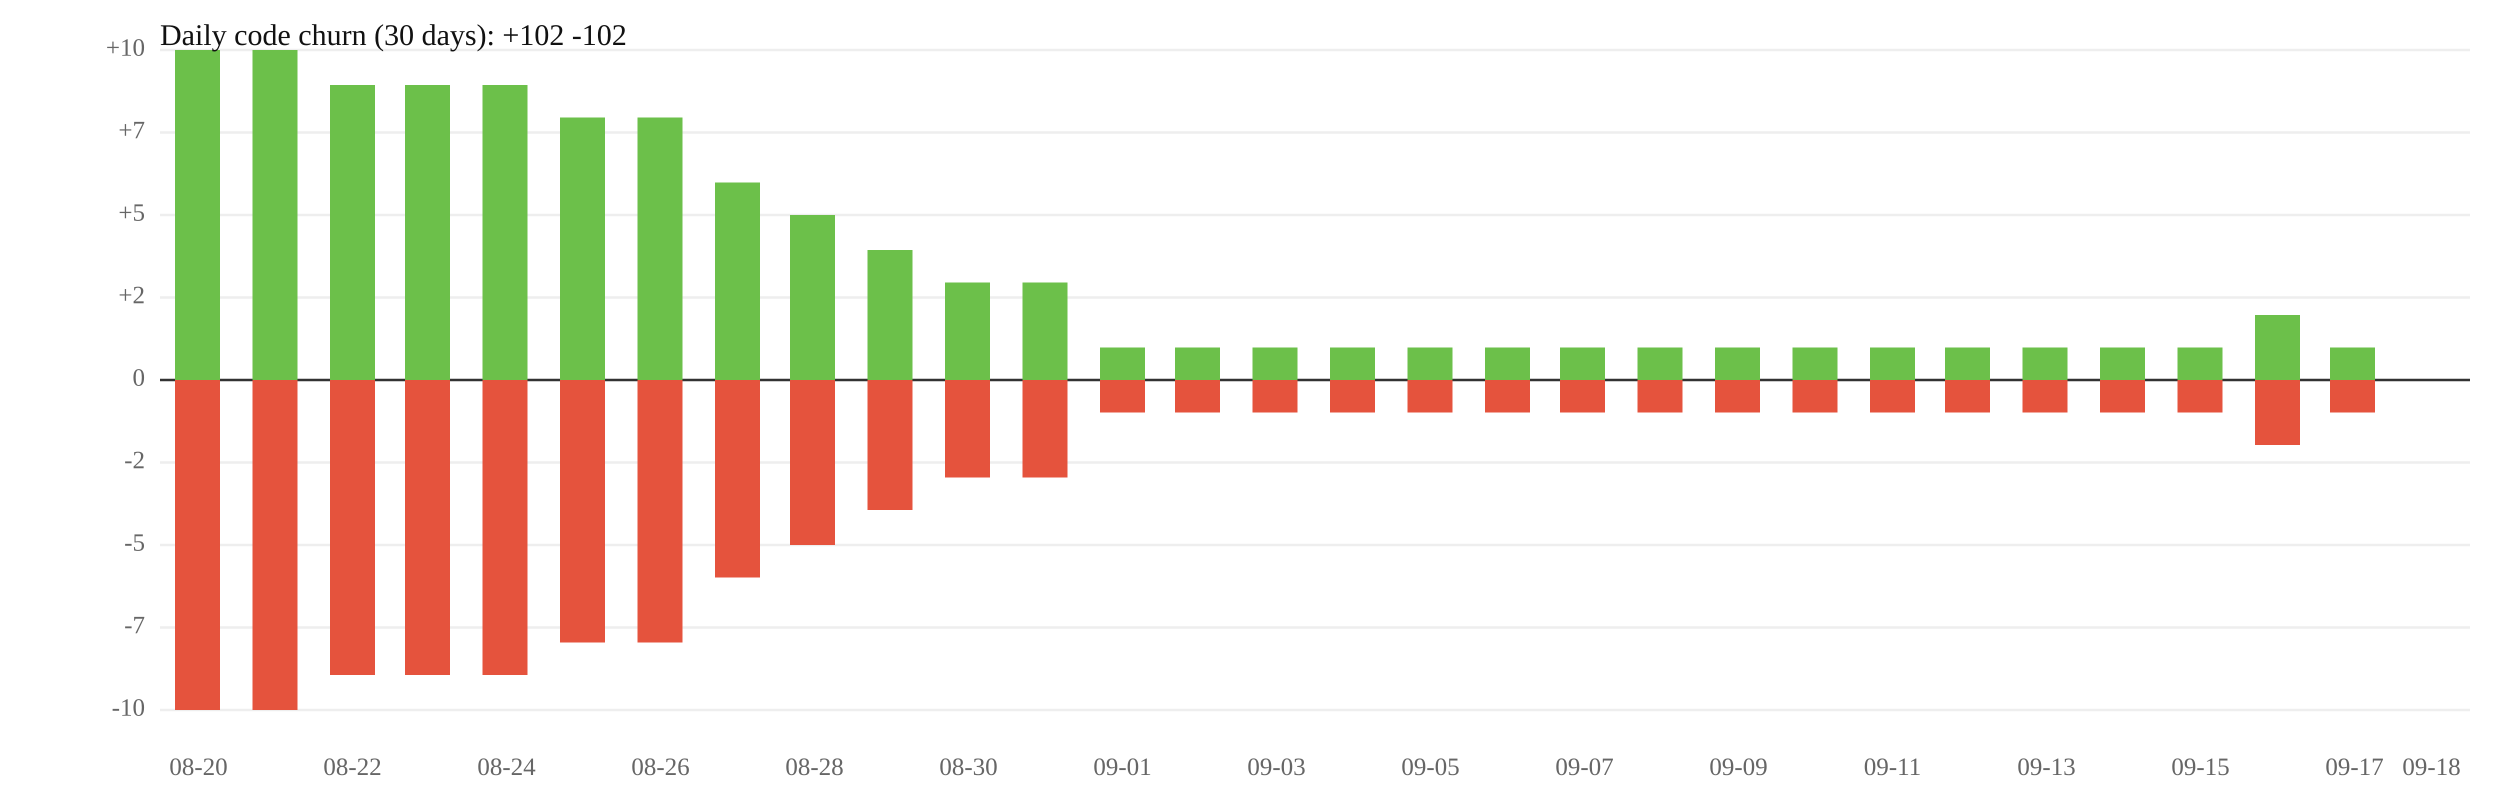
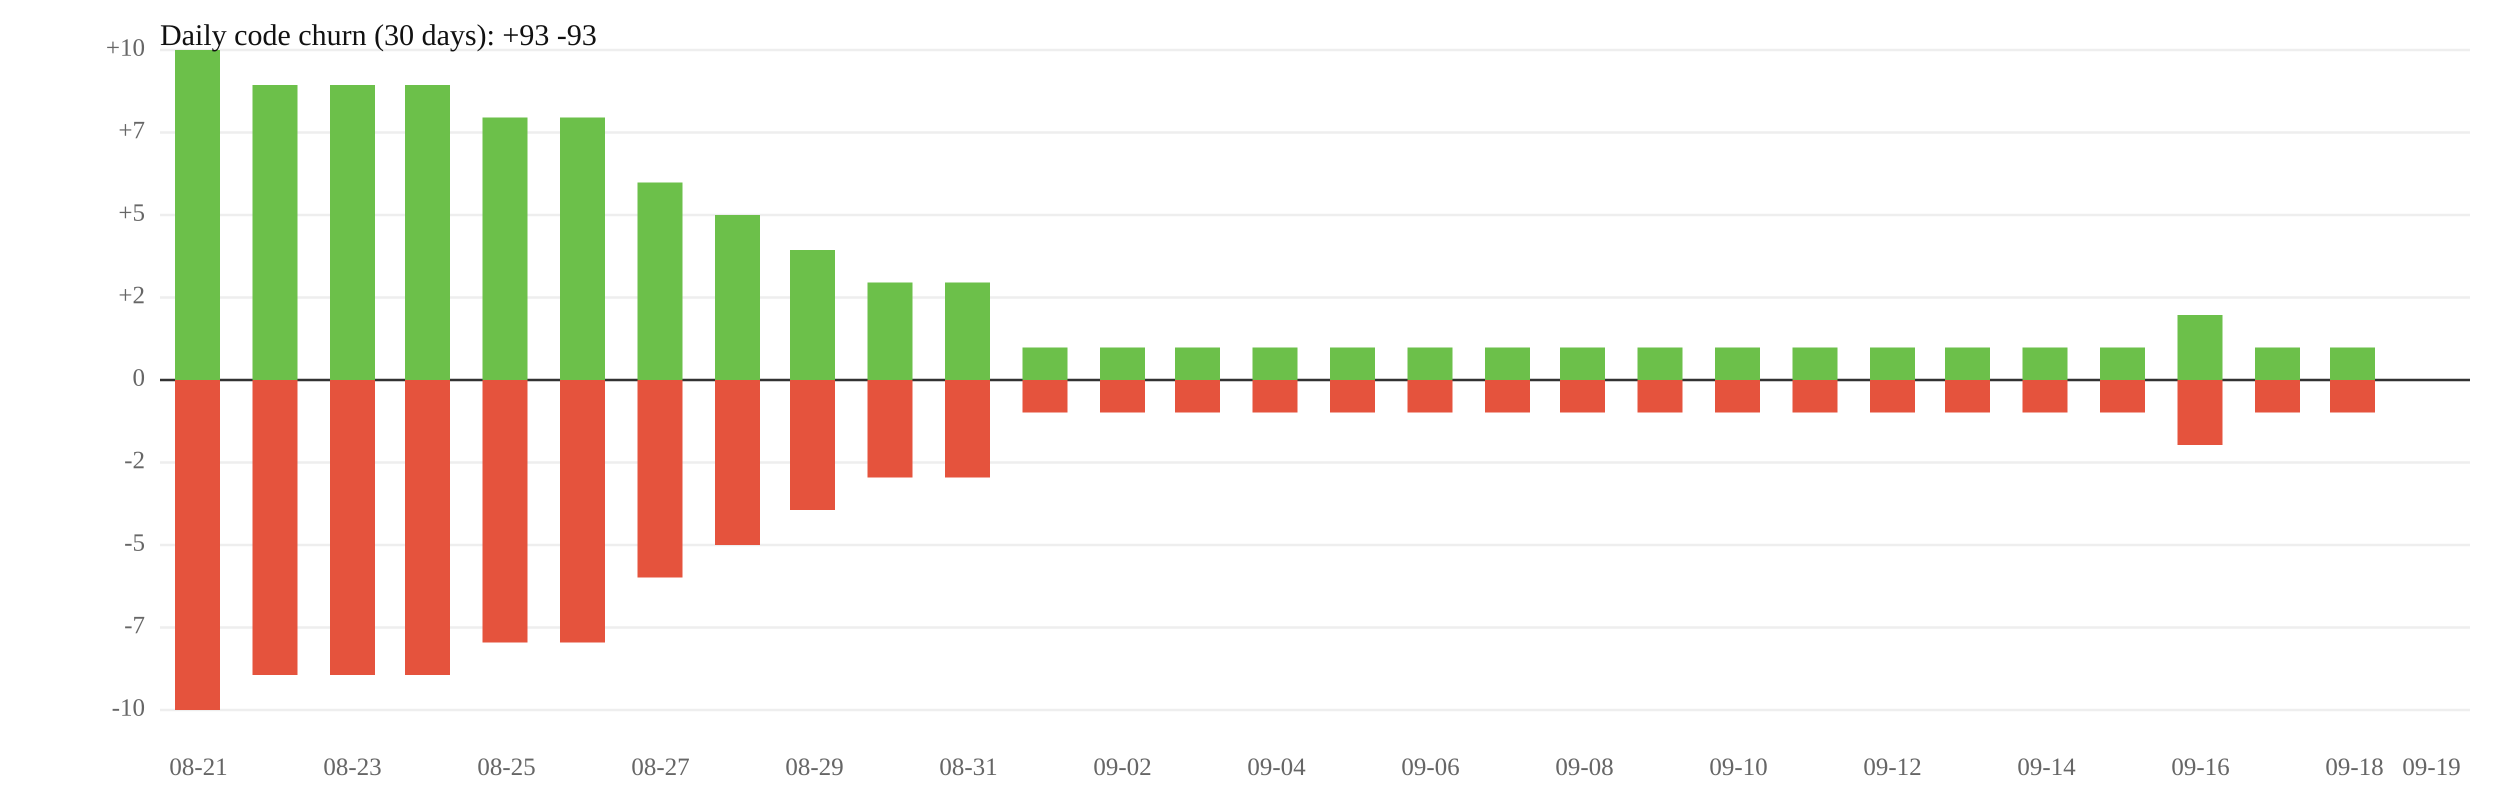
<svg xmlns="http://www.w3.org/2000/svg" width="1000" height="320" viewBox="0 0 1000 320">
  <rect width="100%" height="100%" fill="white" />
  <line x1="64" y1="119" x2="988" y2="119" stroke="#eee" />
  <line x1="64" y1="185" x2="988" y2="185" stroke="#eee" />
  <text x="58" y="119" font-size="10" text-anchor="end" dominant-baseline="middle" fill="#666">+2</text>
  <text x="58" y="185" font-size="10" text-anchor="end" dominant-baseline="middle" fill="#666">-2</text>
  <line x1="64" y1="86" x2="988" y2="86" stroke="#eee" />
  <line x1="64" y1="218" x2="988" y2="218" stroke="#eee" />
  <text x="58" y="86" font-size="10" text-anchor="end" dominant-baseline="middle" fill="#666">+5</text>
  <text x="58" y="218" font-size="10" text-anchor="end" dominant-baseline="middle" fill="#666">-5</text>
  <line x1="64" y1="53" x2="988" y2="53" stroke="#eee" />
  <line x1="64" y1="251" x2="988" y2="251" stroke="#eee" />
  <text x="58" y="53" font-size="10" text-anchor="end" dominant-baseline="middle" fill="#666">+7</text>
  <text x="58" y="251" font-size="10" text-anchor="end" dominant-baseline="middle" fill="#666">-7</text>
  <line x1="64" y1="20" x2="988" y2="20" stroke="#eee" />
  <line x1="64" y1="284" x2="988" y2="284" stroke="#eee" />
  <text x="58" y="20" font-size="10" text-anchor="end" dominant-baseline="middle" fill="#666">+10</text>
  <text x="58" y="284" font-size="10" text-anchor="end" dominant-baseline="middle" fill="#666">-10</text>
  <line x1="64" y1="152" x2="988" y2="152" stroke="#333" />
  <text x="58" y="152" font-size="10" text-anchor="end" dominant-baseline="middle" fill="#666">0</text>
  <rect x="70" y="20" width="18" height="132" fill="#6cc04a" />
  <rect x="70" y="152" width="18" height="132" fill="#e5533d" />
-   <rect x="101" y="20" width="18" height="132" fill="#6cc04a" />
-   <rect x="101" y="152" width="18" height="132" fill="#e5533d" />
+   <rect x="101" y="34" width="18" height="118" fill="#6cc04a" />
+   <rect x="101" y="152" width="18" height="118" fill="#e5533d" />
  <rect x="132" y="34" width="18" height="118" fill="#6cc04a" />
  <rect x="132" y="152" width="18" height="118" fill="#e5533d" />
  <rect x="162" y="34" width="18" height="118" fill="#6cc04a" />
  <rect x="162" y="152" width="18" height="118" fill="#e5533d" />
-   <rect x="193" y="34" width="18" height="118" fill="#6cc04a" />
-   <rect x="193" y="152" width="18" height="118" fill="#e5533d" />
+   <rect x="193" y="47" width="18" height="105" fill="#6cc04a" />
+   <rect x="193" y="152" width="18" height="105" fill="#e5533d" />
  <rect x="224" y="47" width="18" height="105" fill="#6cc04a" />
  <rect x="224" y="152" width="18" height="105" fill="#e5533d" />
-   <rect x="255" y="47" width="18" height="105" fill="#6cc04a" />
-   <rect x="255" y="152" width="18" height="105" fill="#e5533d" />
-   <rect x="286" y="73" width="18" height="79" fill="#6cc04a" />
-   <rect x="286" y="152" width="18" height="79" fill="#e5533d" />
-   <rect x="316" y="86" width="18" height="66" fill="#6cc04a" />
-   <rect x="316" y="152" width="18" height="66" fill="#e5533d" />
-   <rect x="347" y="100" width="18" height="52" fill="#6cc04a" />
-   <rect x="347" y="152" width="18" height="52" fill="#e5533d" />
+   <rect x="255" y="73" width="18" height="79" fill="#6cc04a" />
+   <rect x="255" y="152" width="18" height="79" fill="#e5533d" />
+   <rect x="286" y="86" width="18" height="66" fill="#6cc04a" />
+   <rect x="286" y="152" width="18" height="66" fill="#e5533d" />
+   <rect x="316" y="100" width="18" height="52" fill="#6cc04a" />
+   <rect x="316" y="152" width="18" height="52" fill="#e5533d" />
+   <rect x="347" y="113" width="18" height="39" fill="#6cc04a" />
+   <rect x="347" y="152" width="18" height="39" fill="#e5533d" />
  <rect x="378" y="113" width="18" height="39" fill="#6cc04a" />
  <rect x="378" y="152" width="18" height="39" fill="#e5533d" />
-   <rect x="409" y="113" width="18" height="39" fill="#6cc04a" />
-   <rect x="409" y="152" width="18" height="39" fill="#e5533d" />
+   <rect x="409" y="139" width="18" height="13" fill="#6cc04a" />
+   <rect x="409" y="152" width="18" height="13" fill="#e5533d" />
  <rect x="440" y="139" width="18" height="13" fill="#6cc04a" />
  <rect x="440" y="152" width="18" height="13" fill="#e5533d" />
  <rect x="470" y="139" width="18" height="13" fill="#6cc04a" />
  <rect x="470" y="152" width="18" height="13" fill="#e5533d" />
  <rect x="501" y="139" width="18" height="13" fill="#6cc04a" />
  <rect x="501" y="152" width="18" height="13" fill="#e5533d" />
  <rect x="532" y="139" width="18" height="13" fill="#6cc04a" />
  <rect x="532" y="152" width="18" height="13" fill="#e5533d" />
  <rect x="563" y="139" width="18" height="13" fill="#6cc04a" />
  <rect x="563" y="152" width="18" height="13" fill="#e5533d" />
  <rect x="594" y="139" width="18" height="13" fill="#6cc04a" />
  <rect x="594" y="152" width="18" height="13" fill="#e5533d" />
  <rect x="624" y="139" width="18" height="13" fill="#6cc04a" />
  <rect x="624" y="152" width="18" height="13" fill="#e5533d" />
  <rect x="655" y="139" width="18" height="13" fill="#6cc04a" />
  <rect x="655" y="152" width="18" height="13" fill="#e5533d" />
  <rect x="686" y="139" width="18" height="13" fill="#6cc04a" />
  <rect x="686" y="152" width="18" height="13" fill="#e5533d" />
  <rect x="717" y="139" width="18" height="13" fill="#6cc04a" />
  <rect x="717" y="152" width="18" height="13" fill="#e5533d" />
  <rect x="748" y="139" width="18" height="13" fill="#6cc04a" />
  <rect x="748" y="152" width="18" height="13" fill="#e5533d" />
  <rect x="778" y="139" width="18" height="13" fill="#6cc04a" />
  <rect x="778" y="152" width="18" height="13" fill="#e5533d" />
  <rect x="809" y="139" width="18" height="13" fill="#6cc04a" />
  <rect x="809" y="152" width="18" height="13" fill="#e5533d" />
  <rect x="840" y="139" width="18" height="13" fill="#6cc04a" />
  <rect x="840" y="152" width="18" height="13" fill="#e5533d" />
-   <rect x="871" y="139" width="18" height="13" fill="#6cc04a" />
-   <rect x="871" y="152" width="18" height="13" fill="#e5533d" />
-   <rect x="902" y="126" width="18" height="26" fill="#6cc04a" />
-   <rect x="902" y="152" width="18" height="26" fill="#e5533d" />
+   <rect x="871" y="126" width="18" height="26" fill="#6cc04a" />
+   <rect x="871" y="152" width="18" height="26" fill="#e5533d" />
+   <rect x="902" y="139" width="18" height="13" fill="#6cc04a" />
+   <rect x="902" y="152" width="18" height="13" fill="#e5533d" />
  <rect x="932" y="139" width="18" height="13" fill="#6cc04a" />
  <rect x="932" y="152" width="18" height="13" fill="#e5533d" />
-   <text x="79.4" y="310" font-size="10" text-anchor="middle" fill="#666">08-20</text>
-   <text x="141.0" y="310" font-size="10" text-anchor="middle" fill="#666">08-22</text>
-   <text x="202.6" y="310" font-size="10" text-anchor="middle" fill="#666">08-24</text>
-   <text x="264.2" y="310" font-size="10" text-anchor="middle" fill="#666">08-26</text>
-   <text x="325.8" y="310" font-size="10" text-anchor="middle" fill="#666">08-28</text>
-   <text x="387.4" y="310" font-size="10" text-anchor="middle" fill="#666">08-30</text>
-   <text x="449.0" y="310" font-size="10" text-anchor="middle" fill="#666">09-01</text>
-   <text x="510.6" y="310" font-size="10" text-anchor="middle" fill="#666">09-03</text>
-   <text x="572.2" y="310" font-size="10" text-anchor="middle" fill="#666">09-05</text>
-   <text x="633.8" y="310" font-size="10" text-anchor="middle" fill="#666">09-07</text>
-   <text x="695.4" y="310" font-size="10" text-anchor="middle" fill="#666">09-09</text>
-   <text x="757.0" y="310" font-size="10" text-anchor="middle" fill="#666">09-11</text>
-   <text x="818.6" y="310" font-size="10" text-anchor="middle" fill="#666">09-13</text>
-   <text x="880.2" y="310" font-size="10" text-anchor="middle" fill="#666">09-15</text>
-   <text x="941.8" y="310" font-size="10" text-anchor="middle" fill="#666">09-17</text>
-   <text x="972.6" y="310" font-size="10" text-anchor="middle" fill="#666">09-18</text>
-   <text x="64" y="18" font-size="12" fill="#111">Daily code churn (30 days): +102  -102</text>
+   <text x="79.4" y="310" font-size="10" text-anchor="middle" fill="#666">08-21</text>
+   <text x="141.0" y="310" font-size="10" text-anchor="middle" fill="#666">08-23</text>
+   <text x="202.6" y="310" font-size="10" text-anchor="middle" fill="#666">08-25</text>
+   <text x="264.2" y="310" font-size="10" text-anchor="middle" fill="#666">08-27</text>
+   <text x="325.8" y="310" font-size="10" text-anchor="middle" fill="#666">08-29</text>
+   <text x="387.4" y="310" font-size="10" text-anchor="middle" fill="#666">08-31</text>
+   <text x="449.0" y="310" font-size="10" text-anchor="middle" fill="#666">09-02</text>
+   <text x="510.6" y="310" font-size="10" text-anchor="middle" fill="#666">09-04</text>
+   <text x="572.2" y="310" font-size="10" text-anchor="middle" fill="#666">09-06</text>
+   <text x="633.8" y="310" font-size="10" text-anchor="middle" fill="#666">09-08</text>
+   <text x="695.4" y="310" font-size="10" text-anchor="middle" fill="#666">09-10</text>
+   <text x="757.0" y="310" font-size="10" text-anchor="middle" fill="#666">09-12</text>
+   <text x="818.6" y="310" font-size="10" text-anchor="middle" fill="#666">09-14</text>
+   <text x="880.2" y="310" font-size="10" text-anchor="middle" fill="#666">09-16</text>
+   <text x="941.8" y="310" font-size="10" text-anchor="middle" fill="#666">09-18</text>
+   <text x="972.6" y="310" font-size="10" text-anchor="middle" fill="#666">09-19</text>
+   <text x="64" y="18" font-size="12" fill="#111">Daily code churn (30 days): +93  -93</text>
</svg>
